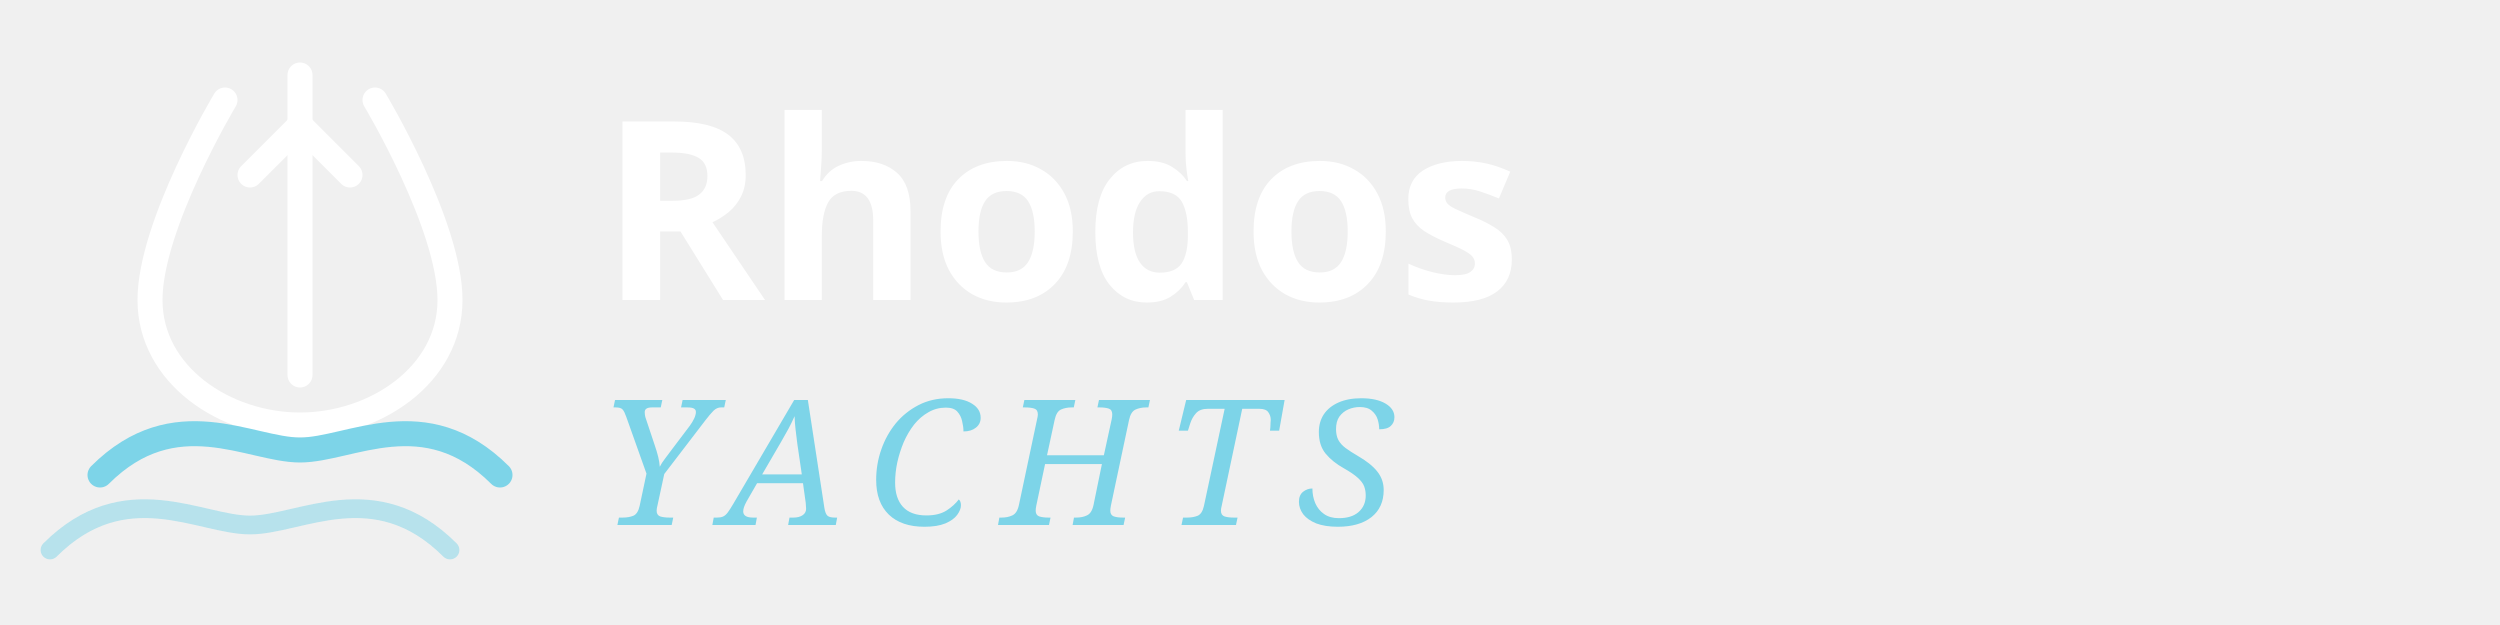
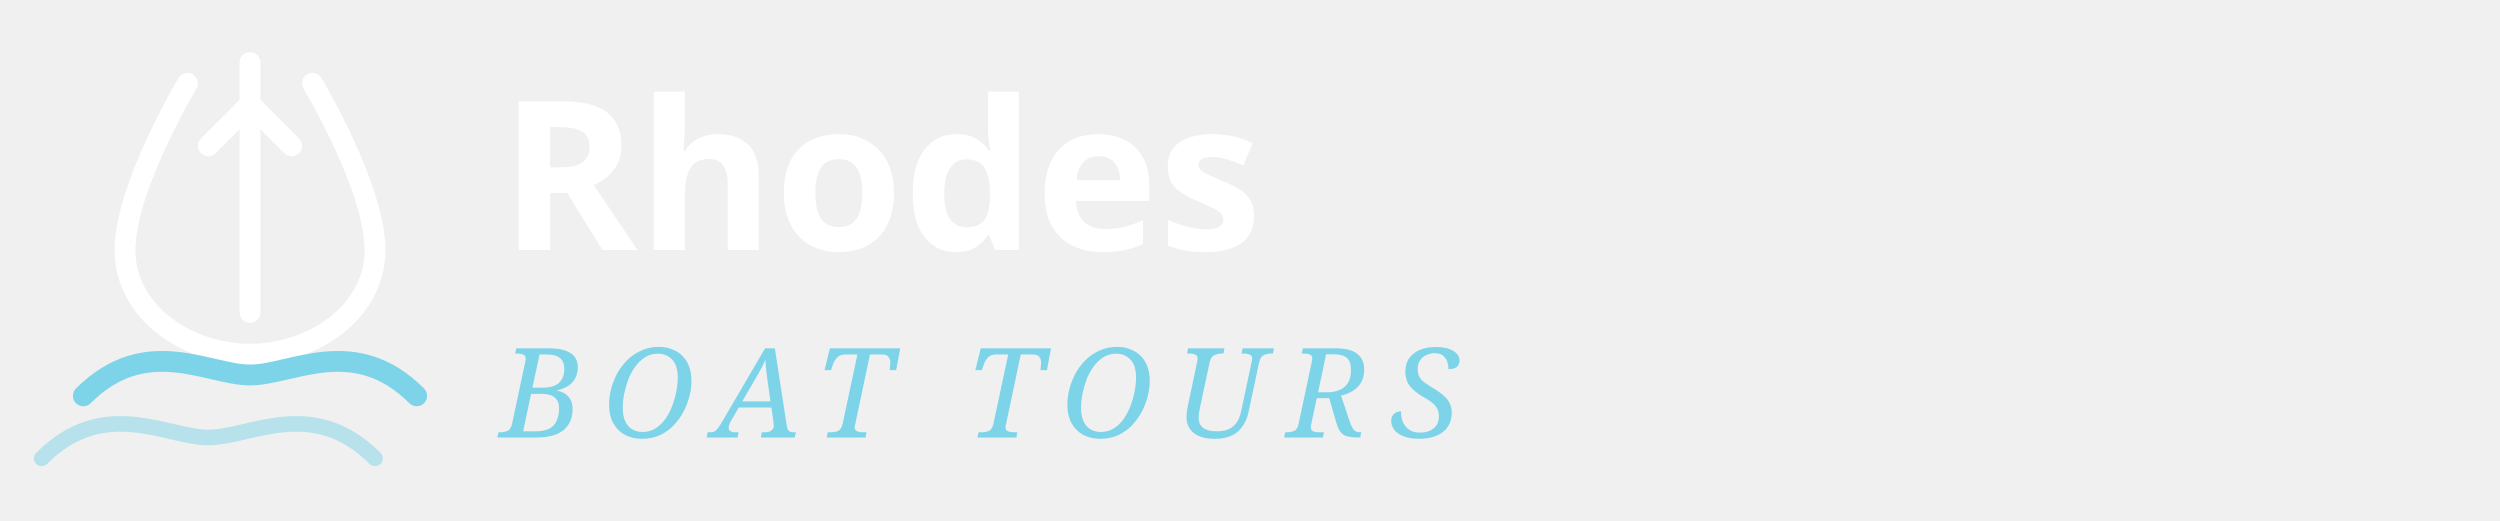
- <svg xmlns="http://www.w3.org/2000/svg" width="200" height="50" viewBox="0 0 200 50" fill="none">
+ <svg xmlns="http://www.w3.org/2000/svg" width="240" height="50" viewBox="0 0 240 50" fill="none">
  <g>
    <path d="M18 8 C18 8 12 18 12 24 C12 30 18 34 24 34 C30 34 36 30 36 24 C36 18 30 8 30 8" stroke="#ffffff" stroke-width="2" fill="none" stroke-linecap="round" />
    <path d="M24 6 L24 30" stroke="#ffffff" stroke-width="2" stroke-linecap="round" />
    <path d="M20 14 L24 10 L28 14" stroke="#ffffff" stroke-width="2" fill="none" stroke-linecap="round" stroke-linejoin="round" />
    <path d="M8 38 C14 32 20 36 24 36 C28 36 34 32 40 38" stroke="#7DD4E8" stroke-width="2" fill="none" stroke-linecap="round" />
    <path d="M4 44 C10 38 16 42 20 42 C24 42 30 38 36 44" stroke="#7DD4E8" stroke-width="1.5" fill="none" stroke-linecap="round" opacity="0.5" />
  </g>
-   <text x="48" y="24" font-family="Manrope, sans-serif" font-weight="700" font-size="20" fill="#ffffff">Rhodos</text>
-   <text x="48" y="42" font-family="Cormorant Garamond, Georgia, serif" font-weight="400" font-style="italic" font-size="14" fill="#7DD4E8" letter-spacing="2">YACHTS</text>
+   <text x="48" y="24" font-family="Manrope, sans-serif" font-weight="700" font-size="20" fill="#ffffff">Rhodes</text>
+   <text x="48" y="42" font-family="Cormorant Garamond, Georgia, serif" font-weight="400" font-style="italic" font-size="12" fill="#7DD4E8" letter-spacing="2">BOAT TOURS</text>
</svg>
